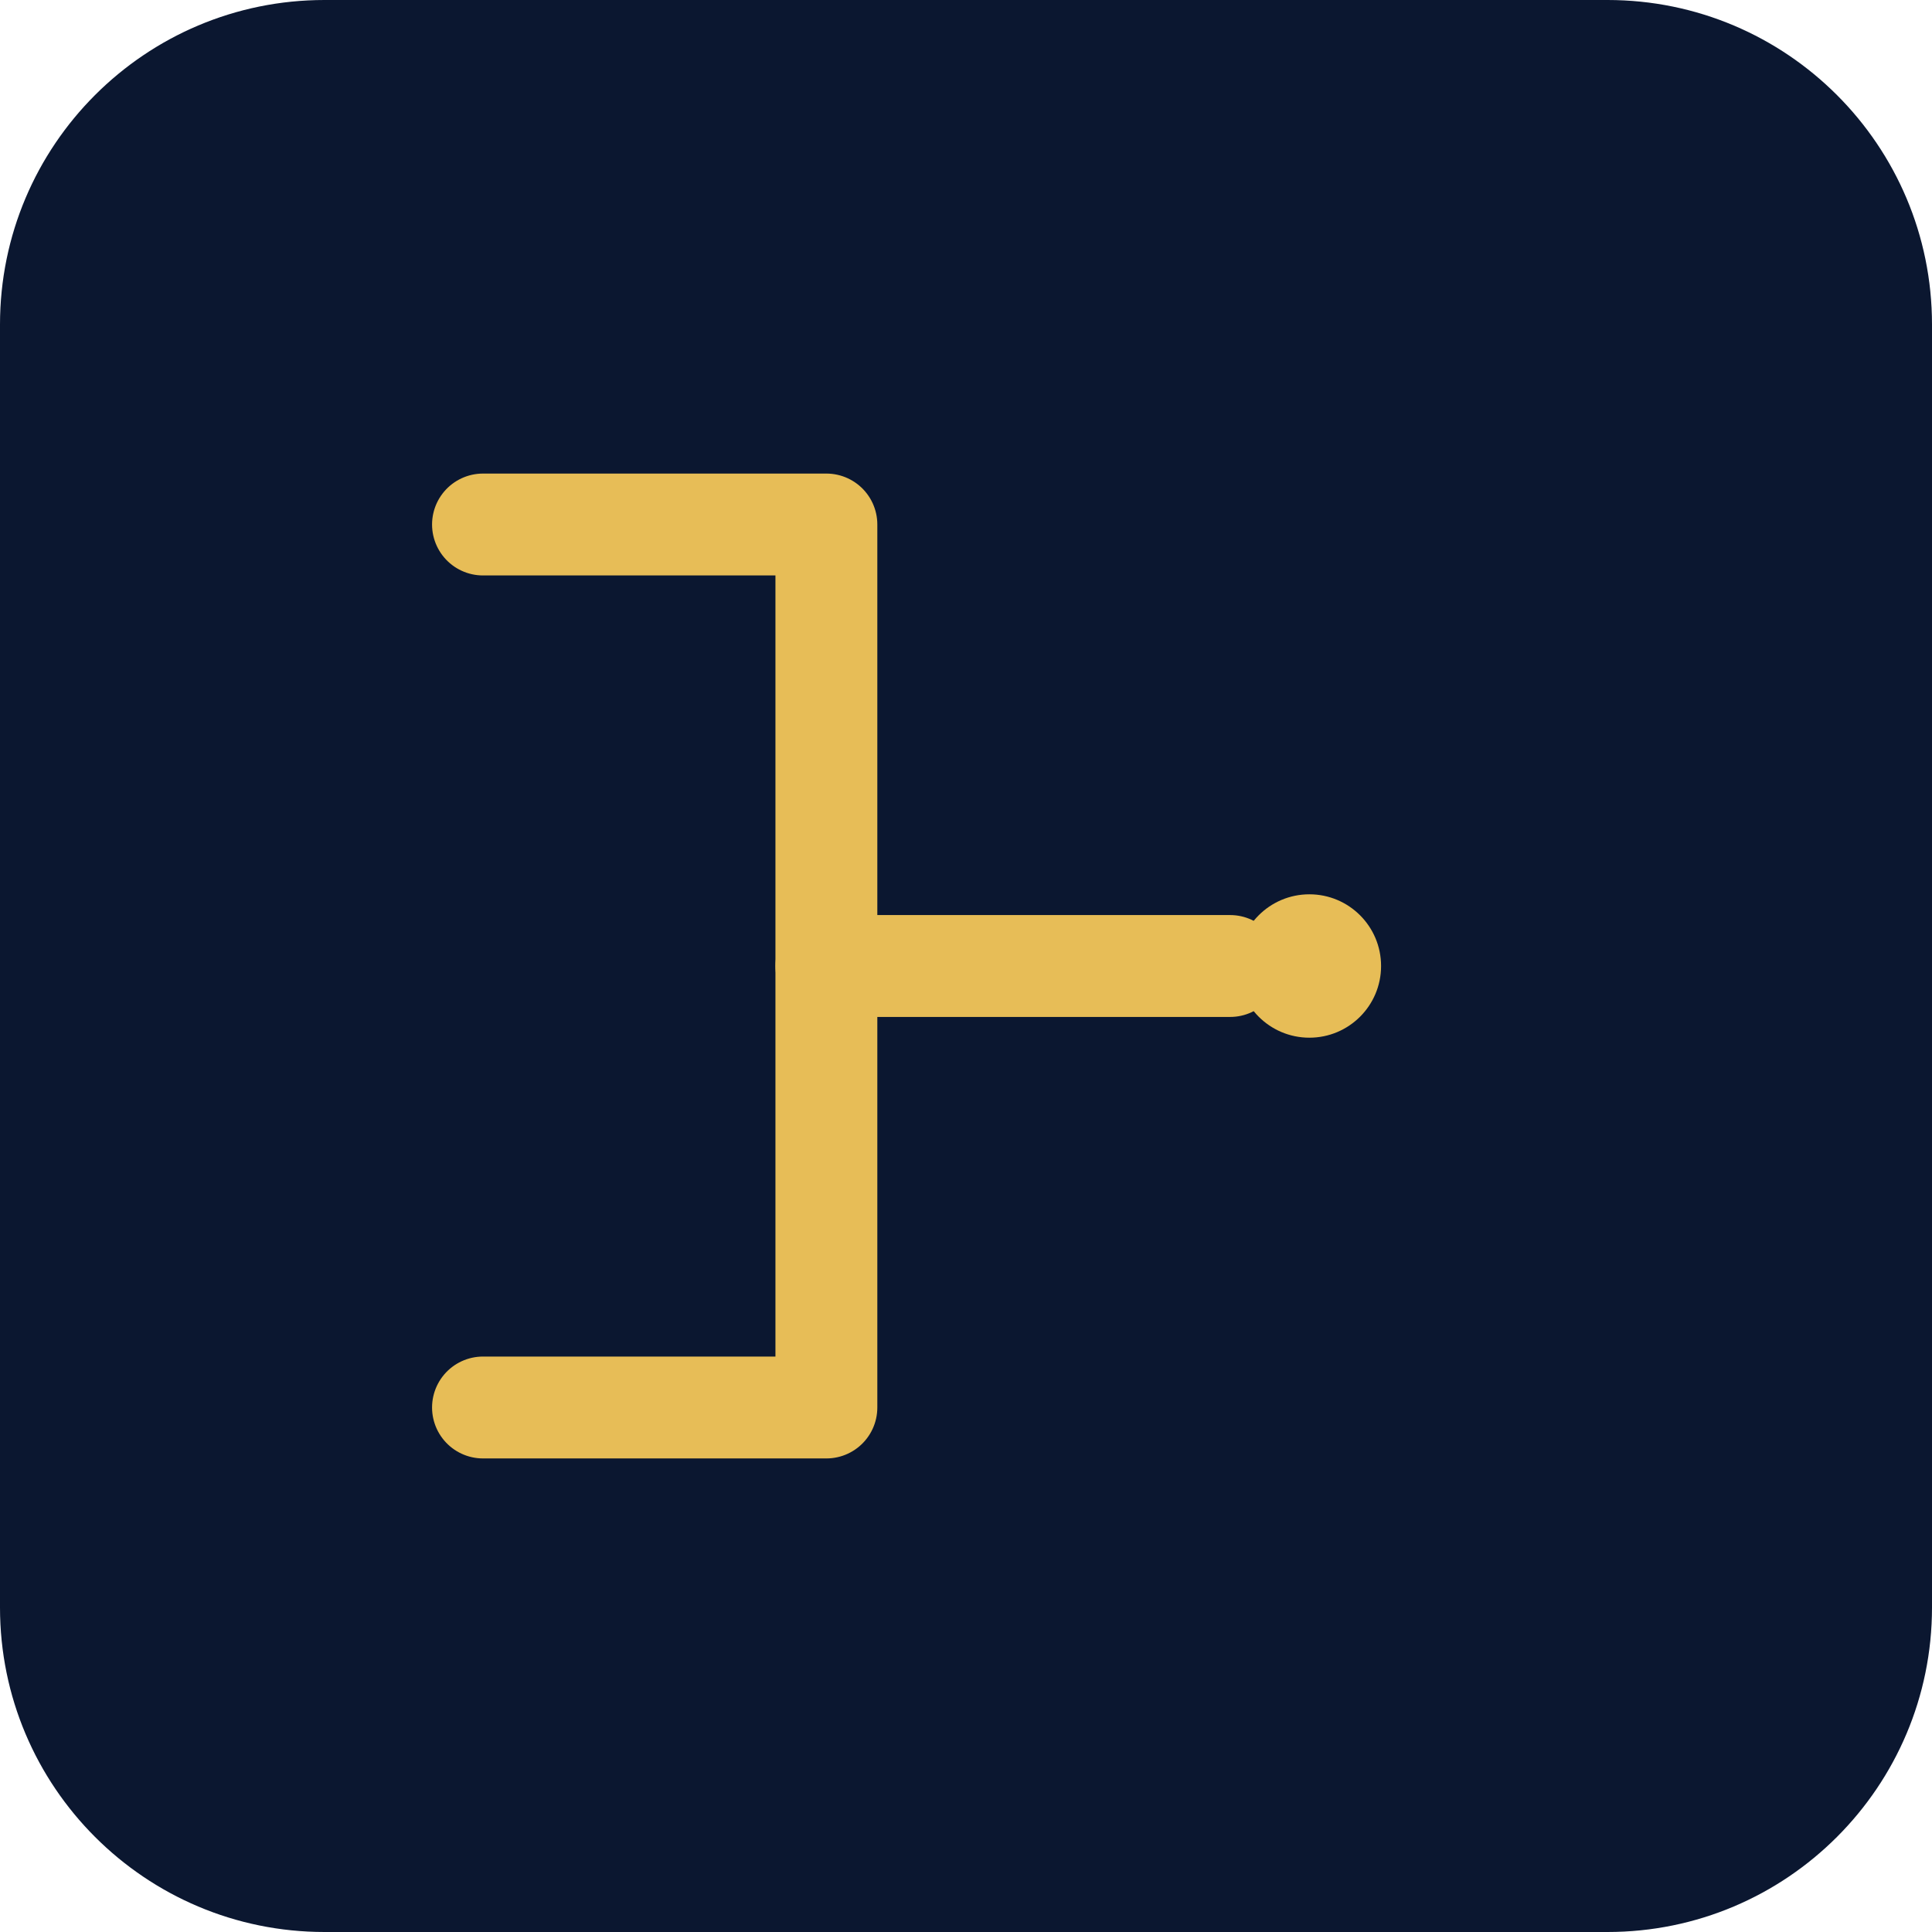
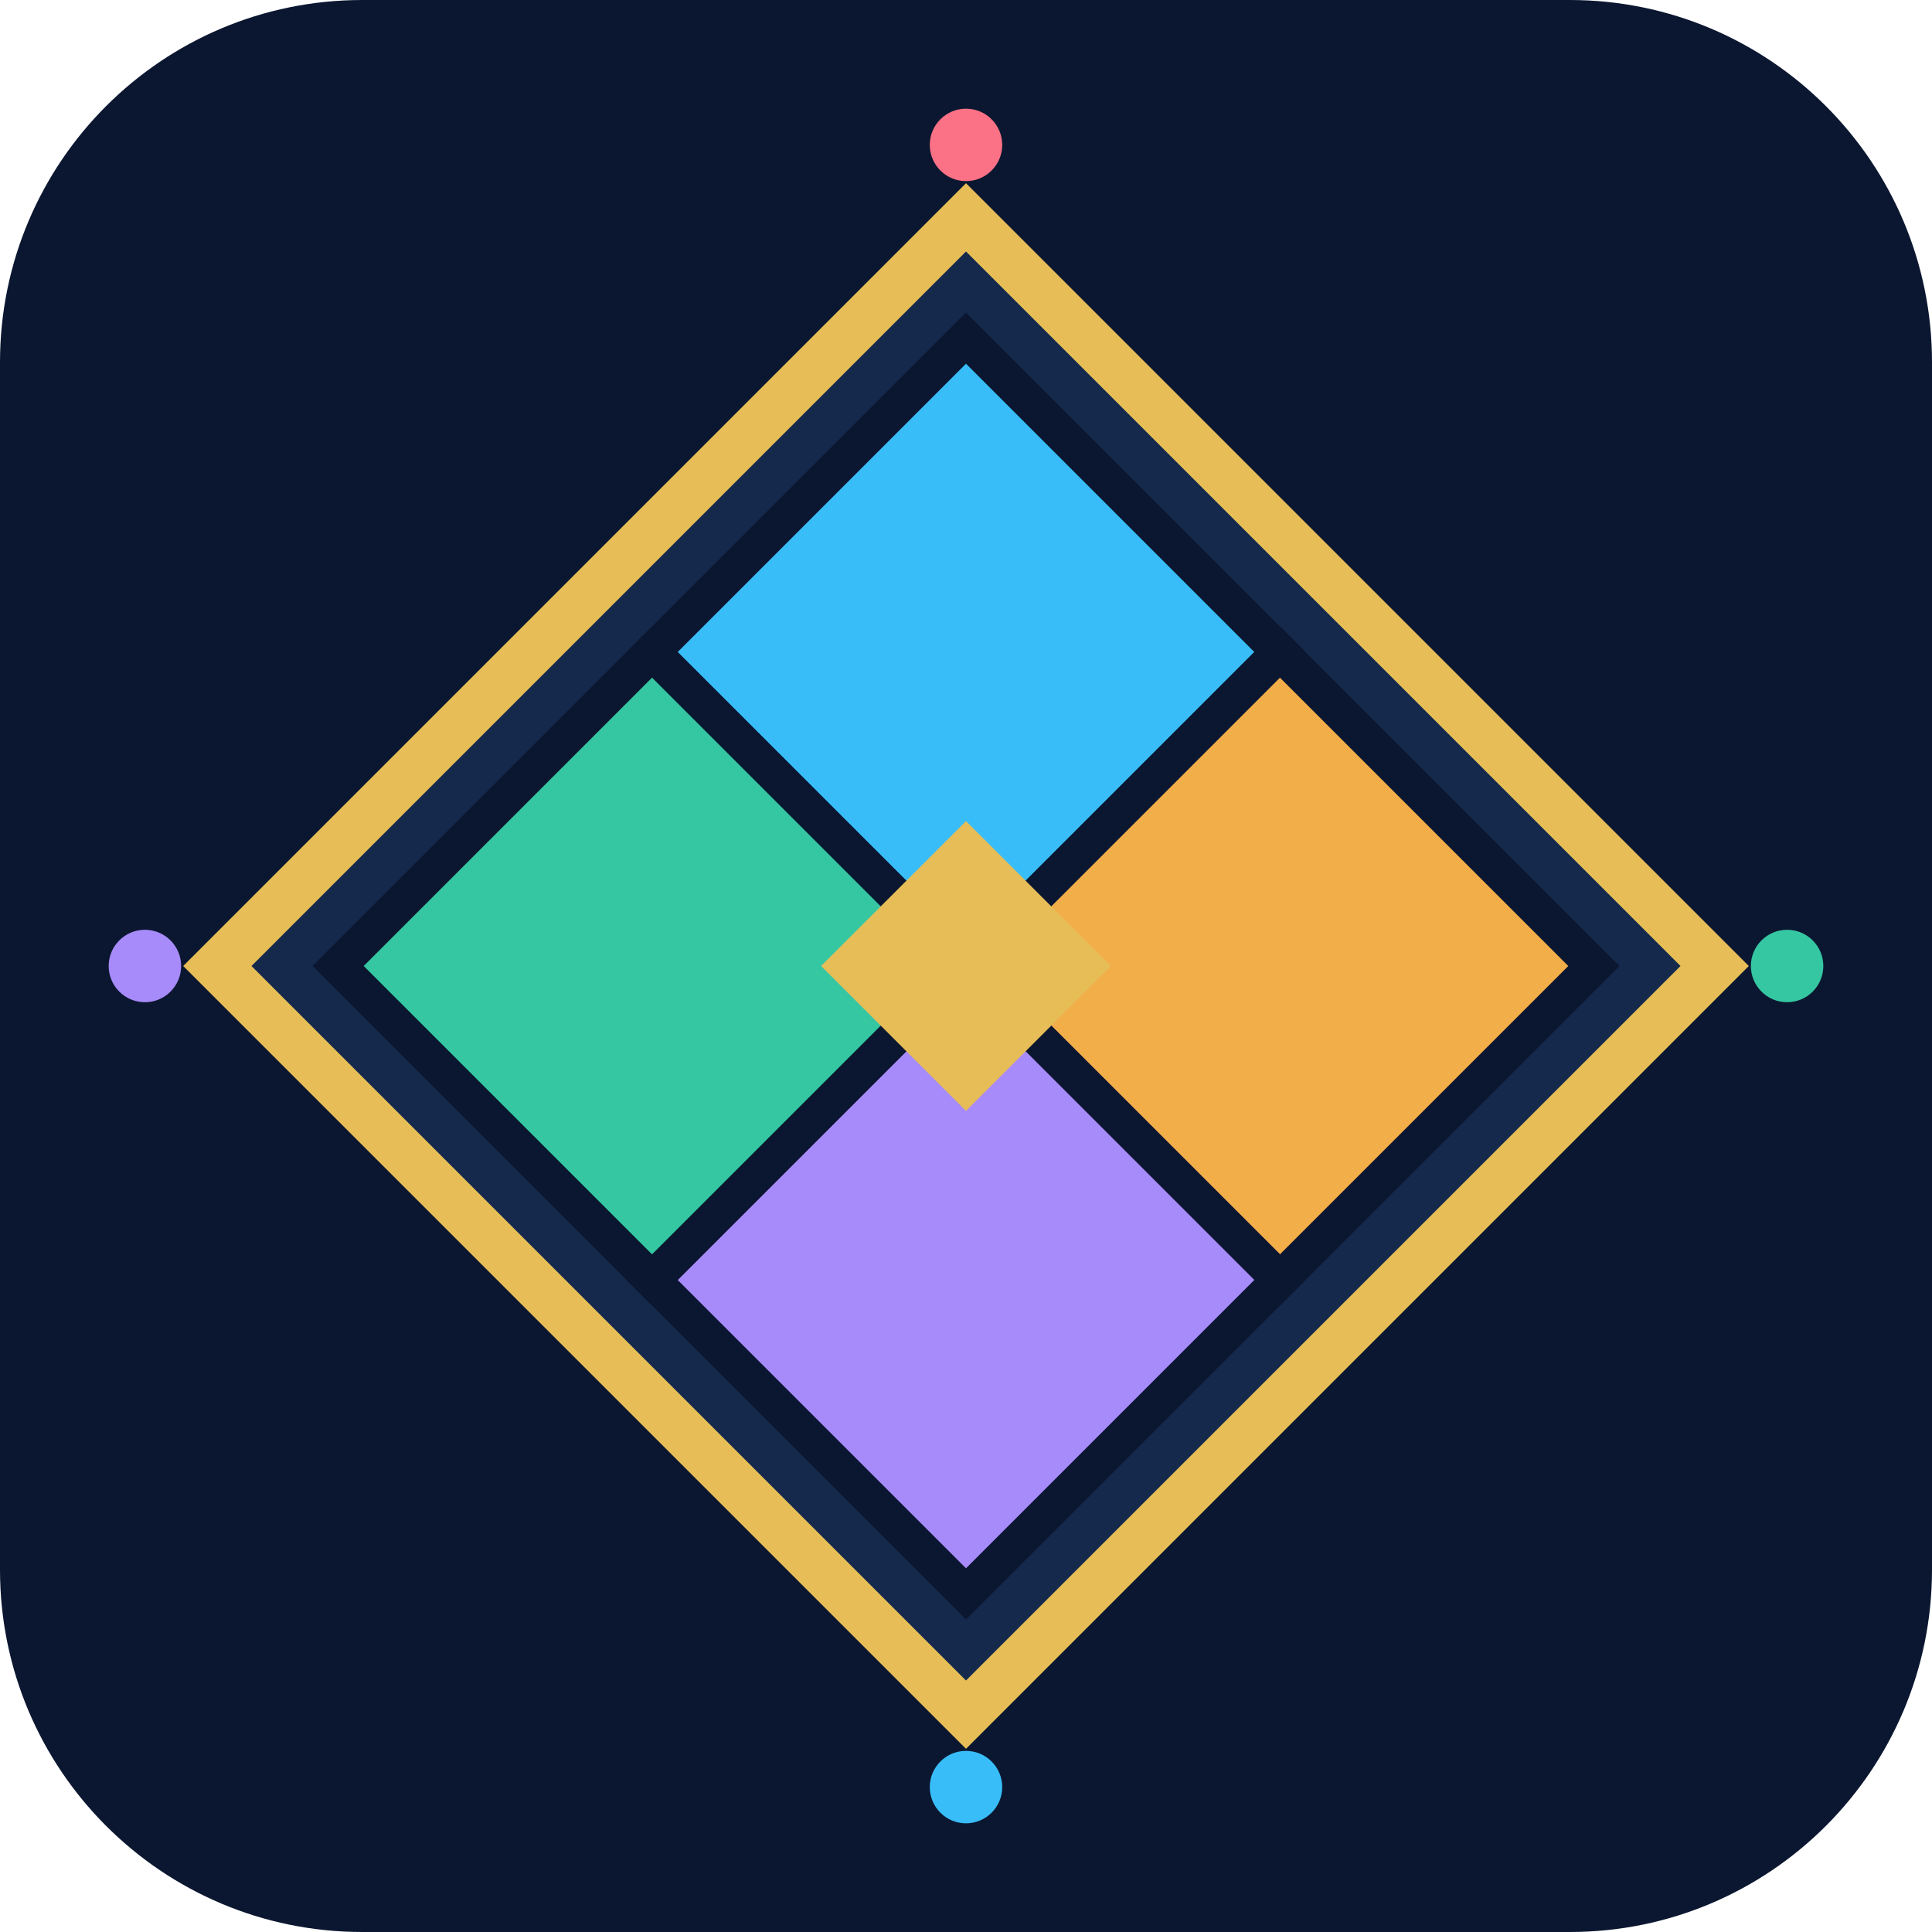
- <svg xmlns="http://www.w3.org/2000/svg" width="512" height="512" viewBox="0 0 512 512">
-   <rect width="512" height="512" rx="86" fill="#0b1730" />
-   <g fill="none" stroke="#e7bd57" stroke-linecap="round" stroke-linejoin="round" stroke-width="27">
-     <path d="M128 139h91v117h107" />
-     <path d="M128 373h91V256" />
-   </g>
-   <circle cx="347" cy="256" r="19" fill="#e7bd57" />
+ <svg xmlns="http://www.w3.org/2000/svg" width="512" height="512" viewBox="0 0 160 160">
+   <rect width="160" height="160" rx="30" fill="#0b1730" />
+   <path d="M80 18 142 80 80 142 18 80Z" fill="#14294b" stroke="#e7bd57" stroke-width="4" />
+   <path d="M80 28 106 54 80 80 54 54Z" fill="#38bdf8" stroke="#0b1730" stroke-width="3" />
+   <path d="M132 80 106 106 80 80 106 54Z" fill="#f2ae49" stroke="#0b1730" stroke-width="3" />
+   <path d="M80 132 54 106 80 80 106 106Z" fill="#a78bfa" stroke="#0b1730" stroke-width="3" />
+   <path d="M28 80 54 54 80 80 54 106Z" fill="#35c7a2" stroke="#0b1730" stroke-width="3" />
+   <path d="m80 68 12 12-12 12-12-12Z" fill="#e7bd57" />
+   <circle cx="80" cy="12" r="3" fill="#fb7185" />
+   <circle cx="148" cy="80" r="3" fill="#35c7a2" />
+   <circle cx="80" cy="148" r="3" fill="#38bdf8" />
+   <circle cx="12" cy="80" r="3" fill="#a78bfa" />
</svg>
